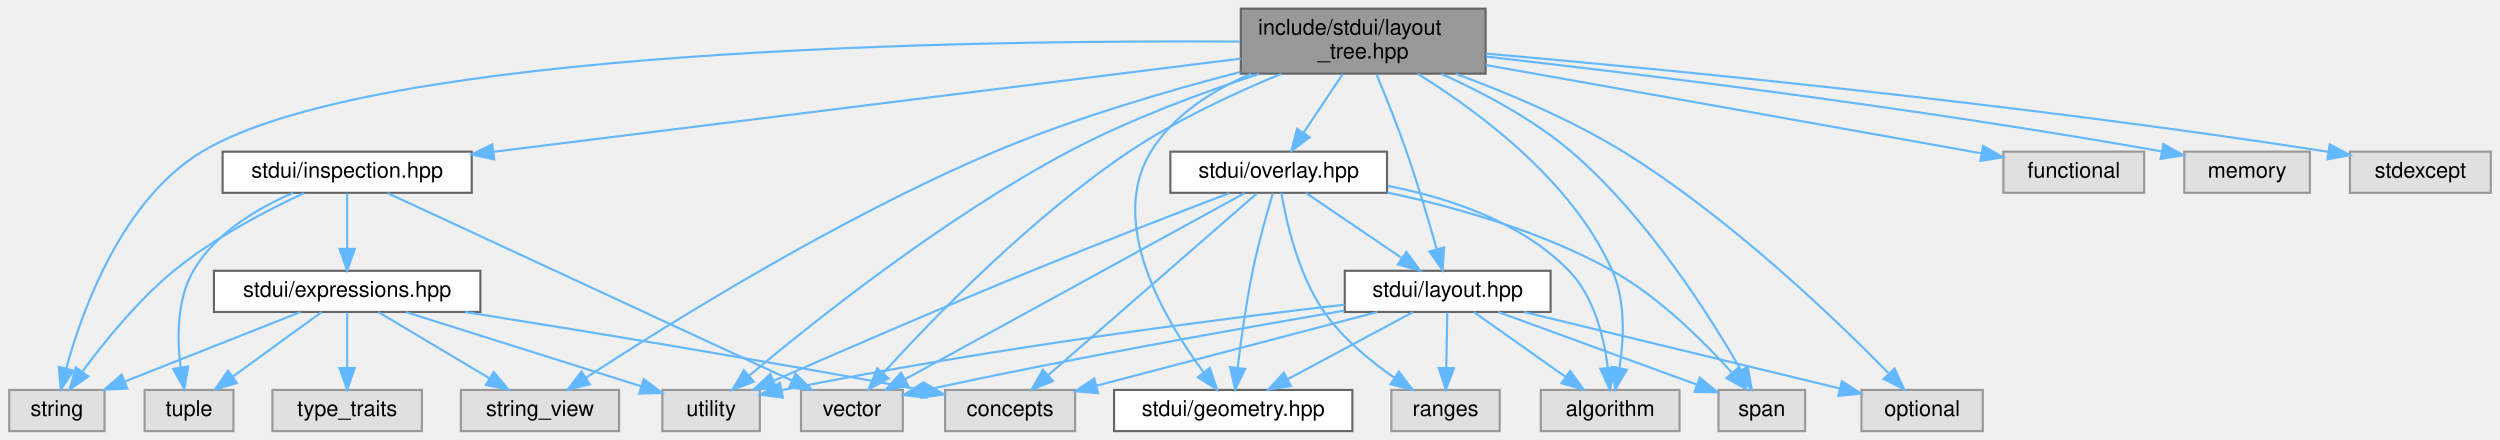
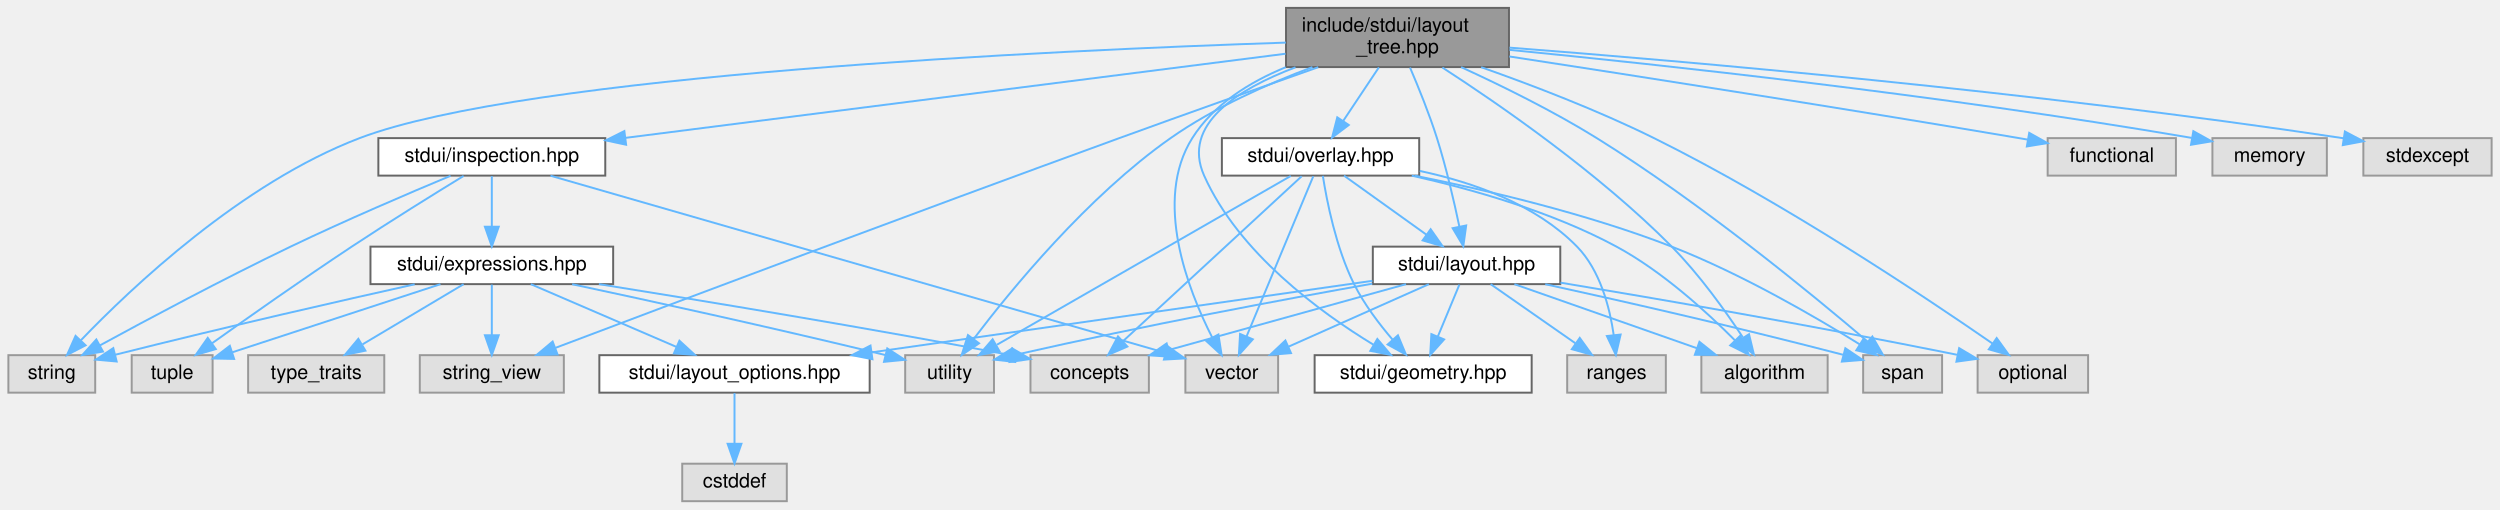
- <svg xmlns="http://www.w3.org/2000/svg" xmlns:xlink="http://www.w3.org/1999/xlink" width="1154pt" height="203pt" viewBox="0.00 0.00 1153.50 203.00">
-   <g id="graph0" class="graph" transform="scale(1 1) rotate(0) translate(4 199)">
+ <svg xmlns="http://www.w3.org/2000/svg" xmlns:xlink="http://www.w3.org/1999/xlink" width="1267pt" height="258pt" viewBox="0.00 0.00 1266.50 258.00">
+   <g id="graph0" class="graph" transform="scale(1 1) rotate(0) translate(4 254)">
    <g id="Node000001" class="node">
      <g id="a_Node000001">
        <a xlink:title=" ">
-           <polygon fill="#999999" stroke="#666666" points="681.5,-195 568.5,-195 568.5,-165 681.5,-165 681.5,-195" />
-           <text text-anchor="start" x="576.5" y="-183" font-family="Helvetica,sans-Serif" font-size="10.00">include/stdui/layout</text>
-           <text text-anchor="middle" x="625" y="-172" font-family="Helvetica,sans-Serif" font-size="10.00">_tree.hpp</text>
+           <polygon fill="#999999" stroke="#666666" points="760.5,-250 647.5,-250 647.5,-220 760.5,-220 760.5,-250" />
+           <text text-anchor="start" x="655.5" y="-238" font-family="Helvetica,sans-Serif" font-size="10.00">include/stdui/layout</text>
+           <text text-anchor="middle" x="704" y="-227" font-family="Helvetica,sans-Serif" font-size="10.00">_tree.hpp</text>
        </a>
      </g>
    </g>
    <g id="Node000002" class="node">
      <g id="a_Node000002">
        <a xlink:href="geometry_8hpp.html" target="_top" xlink:title=" ">
-           <polygon fill="white" stroke="#666666" points="620,-19 510,-19 510,0 620,0 620,-19" />
-           <text text-anchor="middle" x="565" y="-7" font-family="Helvetica,sans-Serif" font-size="10.00">stdui/geometry.hpp</text>
+           <polygon fill="white" stroke="#666666" points="772,-74 662,-74 662,-55 772,-55 772,-74" />
+           <text text-anchor="middle" x="717" y="-62" font-family="Helvetica,sans-Serif" font-size="10.00">stdui/geometry.hpp</text>
        </a>
      </g>
    </g>
    <g id="edge1_Node000001_Node000002" class="edge">
      <g id="a_edge1_Node000001_Node000002">
        <a xlink:title=" ">
-           <path fill="none" stroke="#63b8ff" d="M573.35,-164.97C555.49,-157.37 537.37,-145.94 527,-129 506.79,-96 533.46,-51.17 551.31,-27.21" />
-           <polygon fill="#63b8ff" stroke="#63b8ff" points="554.22,-29.17 557.6,-19.13 548.7,-24.87 554.22,-29.17" />
+           <path fill="none" stroke="#63b8ff" d="M652.3,-219.88C623.05,-208.83 594.42,-190.93 606,-165 623.46,-125.89 664.73,-95.77 691.73,-79.35" />
+           <polygon fill="#63b8ff" stroke="#63b8ff" points="693.78,-82.21 700.63,-74.13 690.23,-76.18 693.78,-82.21" />
        </a>
      </g>
    </g>
    <g id="Node000003" class="node">
      <g id="a_Node000003">
        <a xlink:href="inspection_8hpp.html" target="_top" xlink:title=" ">
-           <polygon fill="white" stroke="#666666" points="213.5,-129 98.5,-129 98.5,-110 213.5,-110 213.5,-129" />
-           <text text-anchor="middle" x="156" y="-117" font-family="Helvetica,sans-Serif" font-size="10.00">stdui/inspection.hpp</text>
+           <polygon fill="white" stroke="#666666" points="302.5,-184 187.5,-184 187.5,-165 302.5,-165 302.5,-184" />
+           <text text-anchor="middle" x="245" y="-172" font-family="Helvetica,sans-Serif" font-size="10.00">stdui/inspection.hpp</text>
        </a>
      </g>
    </g>
    <g id="edge2_Node000001_Node000003" class="edge">
      <g id="a_edge2_Node000001_Node000003">
        <a xlink:title=" ">
-           <path fill="none" stroke="#63b8ff" d="M568.43,-171.94C481.78,-161.14 316.49,-140.52 223.64,-128.94" />
-           <polygon fill="#63b8ff" stroke="#63b8ff" points="223.86,-125.44 213.51,-127.67 223,-132.38 223.86,-125.44" />
-         </a>
-       </g>
-     </g>
-     <g id="Node000006" class="node">
-       <g id="a_Node000006">
-         <a xlink:title=" ">
-           <polygon fill="#e0e0e0" stroke="#999999" points="44,-19 0,-19 0,0 44,0 44,-19" />
-           <text text-anchor="middle" x="22" y="-7" font-family="Helvetica,sans-Serif" font-size="10.00">string</text>
-         </a>
-       </g>
-     </g>
-     <g id="edge37_Node000001_Node000006" class="edge">
-       <g id="a_edge37_Node000001_Node000006">
-         <a xlink:title=" ">
-           <path fill="none" stroke="#63b8ff" d="M568.05,-179.81C446.95,-180.56 168.46,-176.86 89,-129 52.17,-106.82 33.85,-56.31 26.33,-28.95" />
-           <polygon fill="#63b8ff" stroke="#63b8ff" points="29.68,-27.91 23.82,-19.09 22.9,-29.64 29.68,-27.91" />
-         </a>
-       </g>
-     </g>
-     <g id="Node000007" class="node">
-       <g id="a_Node000007">
-         <a xlink:title=" ">
-           <polygon fill="#e0e0e0" stroke="#999999" points="281.5,-19 208.5,-19 208.5,0 281.5,0 281.5,-19" />
-           <text text-anchor="middle" x="245" y="-7" font-family="Helvetica,sans-Serif" font-size="10.00">string_view</text>
-         </a>
-       </g>
-     </g>
-     <g id="edge38_Node000001_Node000007" class="edge">
-       <g id="a_edge38_Node000001_Node000007">
-         <a xlink:title=" ">
-           <path fill="none" stroke="#63b8ff" d="M568.37,-165.8C534.77,-157.12 491.7,-144.51 455,-129 382.48,-98.35 303.18,-48.78 266.2,-24.63" />
-           <polygon fill="#63b8ff" stroke="#63b8ff" points="268.02,-21.64 257.74,-19.07 264.17,-27.49 268.02,-21.64" />
-         </a>
-       </g>
-     </g>
-     <g id="Node000010" class="node">
-       <g id="a_Node000010">
-         <a xlink:title=" ">
-           <polygon fill="#e0e0e0" stroke="#999999" points="346.5,-19 301.5,-19 301.5,0 346.5,0 346.5,-19" />
-           <text text-anchor="middle" x="324" y="-7" font-family="Helvetica,sans-Serif" font-size="10.00">utility</text>
-         </a>
-       </g>
-     </g>
-     <g id="edge39_Node000001_Node000010" class="edge">
-       <g id="a_edge39_Node000001_Node000010">
-         <a xlink:title=" ">
-           <path fill="none" stroke="#63b8ff" d="M577.07,-164.9C550.39,-156.19 517,-143.85 489,-129 431.4,-98.45 370.94,-50.23 341.79,-25.79" />
-           <polygon fill="#63b8ff" stroke="#63b8ff" points="343.68,-22.8 333.79,-19.01 339.16,-28.14 343.68,-22.8" />
-         </a>
-       </g>
-     </g>
-     <g id="Node000011" class="node">
-       <g id="a_Node000011">
-         <a xlink:title=" ">
-           <polygon fill="#e0e0e0" stroke="#999999" points="412.5,-19 365.5,-19 365.5,0 412.5,0 412.5,-19" />
-           <text text-anchor="middle" x="389" y="-7" font-family="Helvetica,sans-Serif" font-size="10.00">vector</text>
-         </a>
-       </g>
-     </g>
-     <g id="edge40_Node000001_Node000011" class="edge">
-       <g id="a_edge40_Node000001_Node000011">
-         <a xlink:title=" ">
-           <path fill="none" stroke="#63b8ff" d="M587.23,-164.94C565.76,-156.12 538.89,-143.66 517,-129 471.31,-98.39 426.04,-51.58 403.58,-26.96" />
-           <polygon fill="#63b8ff" stroke="#63b8ff" points="405.91,-24.32 396.62,-19.23 400.71,-29.01 405.91,-24.32" />
+           <path fill="none" stroke="#63b8ff" d="M647.26,-226.77C562.61,-215.98 403.55,-195.71 312.87,-184.15" />
+           <polygon fill="#63b8ff" stroke="#63b8ff" points="313.06,-180.65 302.7,-182.85 312.17,-187.59 313.06,-180.65" />
+         </a>
+       </g>
+     </g>
+     <g id="Node000008" class="node">
+       <g id="a_Node000008">
+         <a xlink:title=" ">
+           <polygon fill="#e0e0e0" stroke="#999999" points="44,-74 0,-74 0,-55 44,-55 44,-74" />
+           <text text-anchor="middle" x="22" y="-62" font-family="Helvetica,sans-Serif" font-size="10.00">string</text>
+         </a>
+       </g>
+     </g>
+     <g id="edge40_Node000001_Node000008" class="edge">
+       <g id="a_edge40_Node000001_Node000008">
+         <a xlink:title=" ">
+           <path fill="none" stroke="#63b8ff" d="M647.41,-232.41C529.76,-228.49 262.66,-216.23 178,-184 118.37,-161.3 62.36,-108.24 36.69,-81.5" />
+           <polygon fill="#63b8ff" stroke="#63b8ff" points="39.13,-78.99 29.73,-74.11 34.04,-83.79 39.13,-78.99" />
+         </a>
+       </g>
+     </g>
+     <g id="Node000009" class="node">
+       <g id="a_Node000009">
+         <a xlink:title=" ">
+           <polygon fill="#e0e0e0" stroke="#999999" points="281.5,-74 208.5,-74 208.5,-55 281.5,-55 281.5,-74" />
+           <text text-anchor="middle" x="245" y="-62" font-family="Helvetica,sans-Serif" font-size="10.00">string_view</text>
+         </a>
+       </g>
+     </g>
+     <g id="edge41_Node000001_Node000009" class="edge">
+       <g id="a_edge41_Node000001_Node000009">
+         <a xlink:title=" ">
+           <path fill="none" stroke="#63b8ff" d="M663.83,-219.95C635.58,-210.02 596.93,-196.34 563,-184 458.27,-145.92 334.71,-99.42 277.31,-77.73" />
+           <polygon fill="#63b8ff" stroke="#63b8ff" points="278.3,-74.36 267.7,-74.1 275.82,-80.91 278.3,-74.36" />
        </a>
      </g>
    </g>
    <g id="Node000012" class="node">
      <g id="a_Node000012">
-         <a xlink:href="layout_8hpp.html" target="_top" xlink:title=" ">
-           <polygon fill="white" stroke="#666666" points="711.5,-74 616.5,-74 616.5,-55 711.5,-55 711.5,-74" />
-           <text text-anchor="middle" x="664" y="-62" font-family="Helvetica,sans-Serif" font-size="10.00">stdui/layout.hpp</text>
-         </a>
-       </g>
-     </g>
-     <g id="edge13_Node000001_Node000012" class="edge">
-       <g id="a_edge13_Node000001_Node000012">
-         <a xlink:title=" ">
-           <path fill="none" stroke="#63b8ff" d="M631.12,-164.69C635.27,-154.76 640.75,-141.18 645,-129 650.22,-114.04 655.32,-96.81 658.92,-84.07" />
-           <polygon fill="#63b8ff" stroke="#63b8ff" points="662.35,-84.78 661.66,-74.21 655.61,-82.9 662.35,-84.78" />
+         <a xlink:title=" ">
+           <polygon fill="#e0e0e0" stroke="#999999" points="499.5,-74 454.5,-74 454.5,-55 499.5,-55 499.5,-74" />
+           <text text-anchor="middle" x="477" y="-62" font-family="Helvetica,sans-Serif" font-size="10.00">utility</text>
+         </a>
+       </g>
+     </g>
+     <g id="edge42_Node000001_Node000012" class="edge">
+       <g id="a_edge42_Node000001_Node000012">
+         <a xlink:title=" ">
+           <path fill="none" stroke="#63b8ff" d="M660.88,-219.99C638.32,-211.52 610.92,-199.38 589,-184 546.9,-154.46 508.14,-107.16 489.19,-82.19" />
+           <polygon fill="#63b8ff" stroke="#63b8ff" points="491.92,-80 483.13,-74.08 486.31,-84.18 491.92,-80" />
        </a>
      </g>
    </g>
    <g id="Node000013" class="node">
      <g id="a_Node000013">
        <a xlink:title=" ">
-           <polygon fill="#e0e0e0" stroke="#999999" points="771,-19 707,-19 707,0 771,0 771,-19" />
-           <text text-anchor="middle" x="739" y="-7" font-family="Helvetica,sans-Serif" font-size="10.00">algorithm</text>
-         </a>
-       </g>
-     </g>
-     <g id="edge31_Node000001_Node000013" class="edge">
-       <g id="a_edge31_Node000001_Node000013">
-         <a xlink:title=" ">
-           <path fill="none" stroke="#63b8ff" d="M650.18,-164.89C678.13,-147.6 721.72,-115.43 740,-74 746.19,-59.96 745.36,-42.41 743.3,-29.32" />
-           <polygon fill="#63b8ff" stroke="#63b8ff" points="746.67,-28.31 741.33,-19.17 739.8,-29.65 746.67,-28.31" />
+           <polygon fill="#e0e0e0" stroke="#999999" points="643.5,-74 596.5,-74 596.5,-55 643.5,-55 643.5,-74" />
+           <text text-anchor="middle" x="620" y="-62" font-family="Helvetica,sans-Serif" font-size="10.00">vector</text>
+         </a>
+       </g>
+     </g>
+     <g id="edge43_Node000001_Node000013" class="edge">
+       <g id="a_edge43_Node000001_Node000013">
+         <a xlink:title=" ">
+           <path fill="none" stroke="#63b8ff" d="M647.36,-219.93C629.05,-212.41 610.72,-201.04 600,-184 580.18,-152.49 597.7,-107.34 610.14,-82.87" />
+           <polygon fill="#63b8ff" stroke="#63b8ff" points="613.25,-84.49 614.88,-74.02 607.08,-81.18 613.25,-84.49" />
        </a>
      </g>
    </g>
    <g id="Node000014" class="node">
      <g id="a_Node000014">
-         <a xlink:title=" ">
-           <polygon fill="#e0e0e0" stroke="#999999" points="911,-19 855,-19 855,0 911,0 911,-19" />
-           <text text-anchor="middle" x="883" y="-7" font-family="Helvetica,sans-Serif" font-size="10.00">optional</text>
-         </a>
-       </g>
-     </g>
-     <g id="edge34_Node000001_Node000014" class="edge">
-       <g id="a_edge34_Node000001_Node000014">
-         <a xlink:title=" ">
-           <path fill="none" stroke="#63b8ff" d="M667.68,-164.95C691.34,-156.26 720.79,-143.92 745,-129 794.04,-98.79 843.25,-51.48 867.49,-26.77" />
-           <polygon fill="#63b8ff" stroke="#63b8ff" points="870.27,-28.93 874.72,-19.31 865.25,-24.05 870.27,-28.93" />
+         <a xlink:href="layout_8hpp.html" target="_top" xlink:title=" ">
+           <polygon fill="white" stroke="#666666" points="786.5,-129 691.5,-129 691.5,-110 786.5,-110 786.5,-129" />
+           <text text-anchor="middle" x="739" y="-117" font-family="Helvetica,sans-Serif" font-size="10.00">stdui/layout.hpp</text>
+         </a>
+       </g>
+     </g>
+     <g id="edge15_Node000001_Node000014" class="edge">
+       <g id="a_edge15_Node000001_Node000014">
+         <a xlink:title=" ">
+           <path fill="none" stroke="#63b8ff" d="M710.35,-219.76C714.6,-209.87 720.11,-196.3 724,-184 728.7,-169.13 732.68,-151.89 735.36,-139.13" />
+           <polygon fill="#63b8ff" stroke="#63b8ff" points="738.81,-139.73 737.36,-129.24 731.95,-138.35 738.81,-139.73" />
+         </a>
+       </g>
+     </g>
+     <g id="Node000015" class="node">
+       <g id="a_Node000015">
+         <a xlink:title=" ">
+           <polygon fill="#e0e0e0" stroke="#999999" points="922,-74 858,-74 858,-55 922,-55 922,-74" />
+           <text text-anchor="middle" x="890" y="-62" font-family="Helvetica,sans-Serif" font-size="10.00">algorithm</text>
+         </a>
+       </g>
+     </g>
+     <g id="edge34_Node000001_Node000015" class="edge">
+       <g id="a_edge34_Node000001_Node000015">
+         <a xlink:title=" ">
+           <path fill="none" stroke="#63b8ff" d="M726.75,-219.77C755.65,-201.06 806.18,-166.18 843,-129 856.98,-114.88 870.19,-96.41 879.02,-83.04" />
+           <polygon fill="#63b8ff" stroke="#63b8ff" points="882.15,-84.63 884.63,-74.33 876.27,-80.84 882.15,-84.63" />
        </a>
      </g>
    </g>
    <g id="Node000016" class="node">
      <g id="a_Node000016">
        <a xlink:title=" ">
-           <polygon fill="#e0e0e0" stroke="#999999" points="829,-19 789,-19 789,0 829,0 829,-19" />
-           <text text-anchor="middle" x="809" y="-7" font-family="Helvetica,sans-Serif" font-size="10.00">span</text>
-         </a>
-       </g>
-     </g>
-     <g id="edge35_Node000001_Node000016" class="edge">
-       <g id="a_edge35_Node000001_Node000016">
-         <a xlink:title=" ">
-           <path fill="none" stroke="#63b8ff" d="M661.11,-164.89C680.19,-156.32 703.27,-144.12 721,-129 755.94,-99.2 785.09,-53.05 799.43,-28.05" />
-           <polygon fill="#63b8ff" stroke="#63b8ff" points="802.5,-29.73 804.34,-19.29 796.39,-26.3 802.5,-29.73" />
-         </a>
-       </g>
-     </g>
-     <g id="Node000017" class="node">
-       <g id="a_Node000017">
-         <a xlink:href="overlay_8hpp.html" target="_top" xlink:title=" ">
-           <polygon fill="white" stroke="#666666" points="636,-129 536,-129 536,-110 636,-110 636,-129" />
-           <text text-anchor="middle" x="586" y="-117" font-family="Helvetica,sans-Serif" font-size="10.00">stdui/overlay.hpp</text>
-         </a>
-       </g>
-     </g>
-     <g id="edge22_Node000001_Node000017" class="edge">
-       <g id="a_edge22_Node000001_Node000017">
-         <a xlink:title=" ">
-           <path fill="none" stroke="#63b8ff" d="M615.56,-164.84C610.13,-156.69 603.27,-146.4 597.52,-137.78" />
-           <polygon fill="#63b8ff" stroke="#63b8ff" points="600.3,-135.65 591.84,-129.27 594.48,-139.53 600.3,-135.65" />
+           <polygon fill="#e0e0e0" stroke="#999999" points="1054,-74 998,-74 998,-55 1054,-55 1054,-74" />
+           <text text-anchor="middle" x="1026" y="-62" font-family="Helvetica,sans-Serif" font-size="10.00">optional</text>
+         </a>
+       </g>
+     </g>
+     <g id="edge37_Node000001_Node000016" class="edge">
+       <g id="a_edge37_Node000001_Node000016">
+         <a xlink:title=" ">
+           <path fill="none" stroke="#63b8ff" d="M746.41,-219.94C772.24,-210.83 805.62,-198.07 834,-184 899.4,-151.59 971.33,-103.57 1005.62,-79.85" />
+           <polygon fill="#63b8ff" stroke="#63b8ff" points="1007.67,-82.68 1013.88,-74.09 1003.67,-76.94 1007.67,-82.68" />
        </a>
      </g>
    </g>
    <g id="Node000018" class="node">
      <g id="a_Node000018">
        <a xlink:title=" ">
-           <polygon fill="#e0e0e0" stroke="#999999" points="985.5,-129 920.5,-129 920.5,-110 985.5,-110 985.5,-129" />
-           <text text-anchor="middle" x="953" y="-117" font-family="Helvetica,sans-Serif" font-size="10.00">functional</text>
-         </a>
-       </g>
-     </g>
-     <g id="edge32_Node000001_Node000018" class="edge">
-       <g id="a_edge32_Node000001_Node000018">
-         <a xlink:title=" ">
-           <path fill="none" stroke="#63b8ff" d="M681.52,-168.99C738.27,-158.93 828.21,-142.96 906,-129 907.45,-128.74 908.93,-128.47 910.43,-128.2" />
-           <polygon fill="#63b8ff" stroke="#63b8ff" points="911.17,-131.63 920.39,-126.41 909.92,-124.74 911.17,-131.63" />
+           <polygon fill="#e0e0e0" stroke="#999999" points="980,-74 940,-74 940,-55 980,-55 980,-74" />
+           <text text-anchor="middle" x="960" y="-62" font-family="Helvetica,sans-Serif" font-size="10.00">span</text>
+         </a>
+       </g>
+     </g>
+     <g id="edge38_Node000001_Node000018" class="edge">
+       <g id="a_edge38_Node000001_Node000018">
+         <a xlink:title=" ">
+           <path fill="none" stroke="#63b8ff" d="M736.24,-219.98C756.5,-210.7 782.9,-197.74 805,-184 857.66,-151.26 914.27,-104.75 942.25,-80.9" />
+           <polygon fill="#63b8ff" stroke="#63b8ff" points="944.67,-83.44 949.98,-74.27 940.11,-78.13 944.67,-83.44" />
        </a>
      </g>
    </g>
    <g id="Node000019" class="node">
      <g id="a_Node000019">
-         <a xlink:title=" ">
-           <polygon fill="#e0e0e0" stroke="#999999" points="1062,-129 1004,-129 1004,-110 1062,-110 1062,-129" />
-           <text text-anchor="middle" x="1033" y="-117" font-family="Helvetica,sans-Serif" font-size="10.00">memory</text>
-         </a>
-       </g>
-     </g>
-     <g id="edge33_Node000001_Node000019" class="edge">
-       <g id="a_edge33_Node000001_Node000019">
-         <a xlink:title=" ">
-           <path fill="none" stroke="#63b8ff" d="M681.65,-172.87C752.39,-164.88 877.29,-149.66 993.46,-129.15" />
-           <polygon fill="#63b8ff" stroke="#63b8ff" points="994.36,-132.54 1003.59,-127.34 993.13,-125.65 994.36,-132.54" />
+         <a xlink:href="overlay_8hpp.html" target="_top" xlink:title=" ">
+           <polygon fill="white" stroke="#666666" points="715,-184 615,-184 615,-165 715,-165 715,-184" />
+           <text text-anchor="middle" x="665" y="-172" font-family="Helvetica,sans-Serif" font-size="10.00">stdui/overlay.hpp</text>
+         </a>
+       </g>
+     </g>
+     <g id="edge25_Node000001_Node000019" class="edge">
+       <g id="a_edge25_Node000001_Node000019">
+         <a xlink:title=" ">
+           <path fill="none" stroke="#63b8ff" d="M694.56,-219.84C689.13,-211.69 682.27,-201.4 676.52,-192.78" />
+           <polygon fill="#63b8ff" stroke="#63b8ff" points="679.3,-190.65 670.84,-184.27 673.48,-194.53 679.3,-190.65" />
        </a>
      </g>
    </g>
    <g id="Node000020" class="node">
      <g id="a_Node000020">
        <a xlink:title=" ">
-           <polygon fill="#e0e0e0" stroke="#999999" points="1145.5,-129 1080.5,-129 1080.5,-110 1145.5,-110 1145.5,-129" />
-           <text text-anchor="middle" x="1113" y="-117" font-family="Helvetica,sans-Serif" font-size="10.00">stdexcept</text>
-         </a>
-       </g>
-     </g>
-     <g id="edge36_Node000001_Node000020" class="edge">
-       <g id="a_edge36_Node000001_Node000020">
-         <a xlink:title=" ">
-           <path fill="none" stroke="#63b8ff" d="M681.54,-174.27C764.51,-166.97 924.29,-151.58 1070.44,-128.94" />
-           <polygon fill="#63b8ff" stroke="#63b8ff" points="1071.15,-132.38 1080.49,-127.37 1070.07,-125.46 1071.15,-132.38" />
+           <polygon fill="#e0e0e0" stroke="#999999" points="1098.5,-184 1033.5,-184 1033.5,-165 1098.5,-165 1098.5,-184" />
+           <text text-anchor="middle" x="1066" y="-172" font-family="Helvetica,sans-Serif" font-size="10.00">functional</text>
+         </a>
+       </g>
+     </g>
+     <g id="edge35_Node000001_Node000020" class="edge">
+       <g id="a_edge35_Node000001_Node000020">
+         <a xlink:title=" ">
+           <path fill="none" stroke="#63b8ff" d="M760.68,-225.38C823.79,-215.69 928.79,-199.32 1019,-184 1020.46,-183.75 1021.94,-183.5 1023.43,-183.24" />
+           <polygon fill="#63b8ff" stroke="#63b8ff" points="1024.16,-186.67 1033.4,-181.49 1022.95,-179.77 1024.16,-186.67" />
+         </a>
+       </g>
+     </g>
+     <g id="Node000021" class="node">
+       <g id="a_Node000021">
+         <a xlink:title=" ">
+           <polygon fill="#e0e0e0" stroke="#999999" points="1175,-184 1117,-184 1117,-165 1175,-165 1175,-184" />
+           <text text-anchor="middle" x="1146" y="-172" font-family="Helvetica,sans-Serif" font-size="10.00">memory</text>
+         </a>
+       </g>
+     </g>
+     <g id="edge36_Node000001_Node000021" class="edge">
+       <g id="a_edge36_Node000001_Node000021">
+         <a xlink:title=" ">
+           <path fill="none" stroke="#63b8ff" d="M760.79,-228.72C837.22,-221.24 977.56,-206.12 1106.54,-184.11" />
+           <polygon fill="#63b8ff" stroke="#63b8ff" points="1107.34,-187.52 1116.6,-182.37 1106.15,-180.62 1107.34,-187.52" />
+         </a>
+       </g>
+     </g>
+     <g id="Node000022" class="node">
+       <g id="a_Node000022">
+         <a xlink:title=" ">
+           <polygon fill="#e0e0e0" stroke="#999999" points="1258.5,-184 1193.5,-184 1193.5,-165 1258.5,-165 1258.5,-184" />
+           <text text-anchor="middle" x="1226" y="-172" font-family="Helvetica,sans-Serif" font-size="10.00">stdexcept</text>
+         </a>
+       </g>
+     </g>
+     <g id="edge39_Node000001_Node000022" class="edge">
+       <g id="a_edge39_Node000001_Node000022">
+         <a xlink:title=" ">
+           <path fill="none" stroke="#63b8ff" d="M760.75,-229.86C848.96,-223.04 1024.43,-207.91 1183.53,-183.92" />
+           <polygon fill="#63b8ff" stroke="#63b8ff" points="1184.14,-187.36 1193.5,-182.4 1183.08,-180.44 1184.14,-187.36" />
        </a>
      </g>
    </g>
    <g id="Node000004" class="node">
      <g id="a_Node000004">
        <a xlink:href="expressions_8hpp.html" target="_top" xlink:title=" ">
-           <polygon fill="white" stroke="#666666" points="217.5,-74 94.5,-74 94.5,-55 217.5,-55 217.5,-74" />
-           <text text-anchor="middle" x="156" y="-62" font-family="Helvetica,sans-Serif" font-size="10.00">stdui/expressions.hpp</text>
+           <polygon fill="white" stroke="#666666" points="306.5,-129 183.5,-129 183.5,-110 306.5,-110 306.5,-129" />
+           <text text-anchor="middle" x="245" y="-117" font-family="Helvetica,sans-Serif" font-size="10.00">stdui/expressions.hpp</text>
        </a>
      </g>
    </g>
    <g id="edge3_Node000003_Node000004" class="edge">
      <g id="a_edge3_Node000003_Node000004">
        <a xlink:title=" ">
-           <path fill="none" stroke="#63b8ff" d="M156,-109.75C156,-102.8 156,-92.85 156,-84.13" />
-           <polygon fill="#63b8ff" stroke="#63b8ff" points="159.5,-84.09 156,-74.09 152.5,-84.09 159.5,-84.09" />
-         </a>
-       </g>
-     </g>
-     <g id="edge10_Node000003_Node000006" class="edge">
-       <g id="a_edge10_Node000003_Node000006">
-         <a xlink:title=" ">
-           <path fill="none" stroke="#63b8ff" d="M136.03,-109.86C119.06,-101.97 94.56,-89.22 76,-74 59.45,-60.43 44,-41.35 33.91,-27.65" />
-           <polygon fill="#63b8ff" stroke="#63b8ff" points="36.49,-25.25 27.82,-19.16 30.8,-29.33 36.49,-25.25" />
-         </a>
-       </g>
-     </g>
-     <g id="Node000008" class="node">
-       <g id="a_Node000008">
-         <a xlink:title=" ">
-           <polygon fill="#e0e0e0" stroke="#999999" points="103.5,-19 62.5,-19 62.5,0 103.5,0 103.5,-19" />
-           <text text-anchor="middle" x="83" y="-7" font-family="Helvetica,sans-Serif" font-size="10.00">tuple</text>
-         </a>
-       </g>
-     </g>
-     <g id="edge11_Node000003_Node000008" class="edge">
-       <g id="a_edge11_Node000003_Node000008">
-         <a xlink:title=" ">
-           <path fill="none" stroke="#63b8ff" d="M131.02,-109.95C114.85,-102.98 95,-91.41 85,-74 77.28,-60.55 77.44,-42.71 79.15,-29.37" />
-           <polygon fill="#63b8ff" stroke="#63b8ff" points="82.61,-29.85 80.81,-19.41 75.71,-28.7 82.61,-29.85" />
-         </a>
-       </g>
-     </g>
-     <g id="edge12_Node000003_Node000011" class="edge">
-       <g id="a_edge12_Node000003_Node000011">
-         <a xlink:title=" ">
-           <path fill="none" stroke="#63b8ff" d="M174.67,-109.84C215.59,-90.88 313.32,-45.58 361.37,-23.31" />
-           <polygon fill="#63b8ff" stroke="#63b8ff" points="362.96,-26.43 370.56,-19.05 360.02,-20.08 362.96,-26.43" />
+           <path fill="none" stroke="#63b8ff" d="M245,-164.75C245,-157.8 245,-147.85 245,-139.13" />
+           <polygon fill="#63b8ff" stroke="#63b8ff" points="248.5,-139.09 245,-129.09 241.5,-139.09 248.5,-139.09" />
+         </a>
+       </g>
+     </g>
+     <g id="edge12_Node000003_Node000008" class="edge">
+       <g id="a_edge12_Node000003_Node000008">
+         <a xlink:title=" ">
+           <path fill="none" stroke="#63b8ff" d="M224.09,-164.9C203.34,-156.24 170.7,-142.29 143,-129 109.01,-112.69 70.6,-92.16 46.35,-78.94" />
+           <polygon fill="#63b8ff" stroke="#63b8ff" points="47.93,-75.82 37.48,-74.08 44.57,-81.96 47.93,-75.82" />
+         </a>
+       </g>
+     </g>
+     <g id="Node000010" class="node">
+       <g id="a_Node000010">
+         <a xlink:title=" ">
+           <polygon fill="#e0e0e0" stroke="#999999" points="103.5,-74 62.5,-74 62.5,-55 103.5,-55 103.5,-74" />
+           <text text-anchor="middle" x="83" y="-62" font-family="Helvetica,sans-Serif" font-size="10.00">tuple</text>
+         </a>
+       </g>
+     </g>
+     <g id="edge13_Node000003_Node000010" class="edge">
+       <g id="a_edge13_Node000003_Node000010">
+         <a xlink:title=" ">
+           <path fill="none" stroke="#63b8ff" d="M230.72,-164.84C216.29,-156.02 193.41,-141.84 174,-129 149.29,-112.65 121.42,-93.02 103.11,-79.96" />
+           <polygon fill="#63b8ff" stroke="#63b8ff" points="105.11,-77.09 94.94,-74.11 101.04,-82.78 105.11,-77.09" />
+         </a>
+       </g>
+     </g>
+     <g id="edge14_Node000003_Node000013" class="edge">
+       <g id="a_edge14_Node000003_Node000013">
+         <a xlink:title=" ">
+           <path fill="none" stroke="#63b8ff" d="M274.74,-164.94C343.59,-145.11 513.6,-96.14 586.23,-75.23" />
+           <polygon fill="#63b8ff" stroke="#63b8ff" points="587.57,-78.48 596.21,-72.35 585.63,-71.76 587.57,-78.48" />
        </a>
      </g>
    </g>
    <g id="Node000005" class="node">
      <g id="a_Node000005">
-         <a xlink:title=" ">
-           <polygon fill="#e0e0e0" stroke="#999999" points="492,-19 432,-19 432,0 492,0 492,-19" />
-           <text text-anchor="middle" x="462" y="-7" font-family="Helvetica,sans-Serif" font-size="10.00">concepts</text>
+         <a xlink:href="layout__options_8hpp.html" target="_top" xlink:title=" ">
+           <polygon fill="white" stroke="#666666" points="436.5,-74 299.5,-74 299.5,-55 436.5,-55 436.5,-74" />
+           <text text-anchor="middle" x="368" y="-62" font-family="Helvetica,sans-Serif" font-size="10.00">stdui/layout_options.hpp</text>
        </a>
      </g>
    </g>
    <g id="edge4_Node000004_Node000005" class="edge">
      <g id="a_edge4_Node000004_Node000005">
        <a xlink:title=" ">
-           <path fill="none" stroke="#63b8ff" d="M210.41,-54.98C264.06,-46.44 348.33,-32.63 421,-19 421.21,-18.96 421.43,-18.92 421.64,-18.88" />
-           <polygon fill="#63b8ff" stroke="#63b8ff" points="422.43,-22.29 431.58,-16.94 421.09,-15.42 422.43,-22.29" />
-         </a>
-       </g>
-     </g>
-     <g id="edge5_Node000004_Node000006" class="edge">
-       <g id="a_edge5_Node000004_Node000006">
-         <a xlink:title=" ">
-           <path fill="none" stroke="#63b8ff" d="M134.47,-54.98C112.53,-46.3 78.26,-32.75 53.31,-22.88" />
-           <polygon fill="#63b8ff" stroke="#63b8ff" points="54.51,-19.59 43.92,-19.17 51.93,-26.1 54.51,-19.59" />
+           <path fill="none" stroke="#63b8ff" d="M264.76,-109.98C284.73,-101.38 315.8,-87.99 338.65,-78.15" />
+           <polygon fill="#63b8ff" stroke="#63b8ff" points="340.08,-81.34 347.88,-74.17 337.31,-74.91 340.08,-81.34" />
+         </a>
+       </g>
+     </g>
+     <g id="Node000007" class="node">
+       <g id="a_Node000007">
+         <a xlink:title=" ">
+           <polygon fill="#e0e0e0" stroke="#999999" points="578,-74 518,-74 518,-55 578,-55 578,-74" />
+           <text text-anchor="middle" x="548" y="-62" font-family="Helvetica,sans-Serif" font-size="10.00">concepts</text>
        </a>
      </g>
    </g>
    <g id="edge6_Node000004_Node000007" class="edge">
      <g id="a_edge6_Node000004_Node000007">
        <a xlink:title=" ">
-           <path fill="none" stroke="#63b8ff" d="M170.3,-54.98C184.1,-46.77 205.24,-34.18 221.51,-24.49" />
-           <polygon fill="#63b8ff" stroke="#63b8ff" points="223.64,-27.29 230.44,-19.17 220.06,-21.28 223.64,-27.29" />
+           <path fill="none" stroke="#63b8ff" d="M299.27,-110C352.53,-101.49 436.01,-87.73 508,-74 508.1,-73.98 508.2,-73.96 508.3,-73.94" />
+           <polygon fill="#63b8ff" stroke="#63b8ff" points="508.76,-77.42 517.89,-72.04 507.4,-70.55 508.76,-77.42" />
        </a>
      </g>
    </g>
    <g id="edge7_Node000004_Node000008" class="edge">
      <g id="a_edge7_Node000004_Node000008">
        <a xlink:title=" ">
-           <path fill="none" stroke="#63b8ff" d="M144.27,-54.98C133.27,-47 116.58,-34.88 103.4,-25.31" />
-           <polygon fill="#63b8ff" stroke="#63b8ff" points="105.09,-22.21 94.94,-19.17 100.98,-27.88 105.09,-22.21" />
-         </a>
-       </g>
-     </g>
-     <g id="Node000009" class="node">
-       <g id="a_Node000009">
-         <a xlink:title=" ">
-           <polygon fill="#e0e0e0" stroke="#999999" points="190.5,-19 121.5,-19 121.5,0 190.5,0 190.5,-19" />
-           <text text-anchor="middle" x="156" y="-7" font-family="Helvetica,sans-Serif" font-size="10.00">type_traits</text>
+           <path fill="none" stroke="#63b8ff" d="M205.91,-109.92C169.09,-101.73 112.15,-88.79 54.04,-74.19" />
+           <polygon fill="#63b8ff" stroke="#63b8ff" points="54.88,-70.79 44.32,-71.74 53.16,-77.58 54.88,-70.79" />
        </a>
      </g>
    </g>
    <g id="edge8_Node000004_Node000009" class="edge">
      <g id="a_edge8_Node000004_Node000009">
        <a xlink:title=" ">
-           <path fill="none" stroke="#63b8ff" d="M156,-54.75C156,-47.8 156,-37.85 156,-29.13" />
-           <polygon fill="#63b8ff" stroke="#63b8ff" points="159.5,-29.09 156,-19.09 152.5,-29.09 159.5,-29.09" />
+           <path fill="none" stroke="#63b8ff" d="M245,-109.75C245,-102.8 245,-92.85 245,-84.13" />
+           <polygon fill="#63b8ff" stroke="#63b8ff" points="248.5,-84.09 245,-74.09 241.5,-84.09 248.5,-84.09" />
        </a>
      </g>
    </g>
    <g id="edge9_Node000004_Node000010" class="edge">
      <g id="a_edge9_Node000004_Node000010">
        <a xlink:title=" ">
-           <path fill="none" stroke="#63b8ff" d="M182.99,-54.98C212.62,-45.64 260.16,-30.64 291.74,-20.68" />
-           <polygon fill="#63b8ff" stroke="#63b8ff" points="292.9,-23.98 301.38,-17.63 290.79,-17.31 292.9,-23.98" />
-         </a>
-       </g>
-     </g>
-     <g id="edge14_Node000012_Node000002" class="edge">
-       <g id="a_edge14_Node000012_Node000002">
-         <a xlink:title=" ">
-           <path fill="none" stroke="#63b8ff" d="M648.09,-54.98C632.45,-46.61 608.34,-33.7 590.12,-23.95" />
-           <polygon fill="#63b8ff" stroke="#63b8ff" points="591.66,-20.8 581.2,-19.17 588.36,-26.98 591.66,-20.8" />
-         </a>
-       </g>
-     </g>
-     <g id="edge16_Node000012_Node000005" class="edge">
-       <g id="a_edge16_Node000012_Node000005">
-         <a xlink:title=" ">
-           <path fill="none" stroke="#63b8ff" d="M631.55,-54.98C596.23,-45.72 539.73,-30.89 501.77,-20.93" />
-           <polygon fill="#63b8ff" stroke="#63b8ff" points="502.63,-17.54 492.07,-18.39 500.85,-24.31 502.63,-17.54" />
-         </a>
-       </g>
-     </g>
-     <g id="edge20_Node000012_Node000010" class="edge">
-       <g id="a_edge20_Node000012_Node000010">
-         <a xlink:title=" ">
-           <path fill="none" stroke="#63b8ff" d="M616.48,-58.37C557.74,-51.65 454.58,-38.59 356.71,-18.91" />
-           <polygon fill="#63b8ff" stroke="#63b8ff" points="357.15,-15.43 346.65,-16.86 355.75,-22.29 357.15,-15.43" />
-         </a>
-       </g>
-     </g>
-     <g id="edge21_Node000012_Node000011" class="edge">
-       <g id="a_edge21_Node000012_Node000011">
-         <a xlink:title=" ">
-           <path fill="none" stroke="#63b8ff" d="M616.27,-55.59C567.52,-47.3 489.73,-33.49 423,-19 422.9,-18.98 422.79,-18.95 422.69,-18.93" />
-           <polygon fill="#63b8ff" stroke="#63b8ff" points="423.27,-15.47 412.73,-16.63 421.69,-22.29 423.27,-15.47" />
-         </a>
-       </g>
-     </g>
-     <g id="edge15_Node000012_Node000013" class="edge">
-       <g id="a_edge15_Node000012_Node000013">
-         <a xlink:title=" ">
-           <path fill="none" stroke="#63b8ff" d="M676.05,-54.98C687.46,-46.92 704.83,-34.65 718.43,-25.03" />
-           <polygon fill="#63b8ff" stroke="#63b8ff" points="720.58,-27.8 726.73,-19.17 716.54,-22.08 720.58,-27.8" />
-         </a>
-       </g>
-     </g>
-     <g id="edge17_Node000012_Node000014" class="edge">
-       <g id="a_edge17_Node000012_Node000014">
-         <a xlink:title=" ">
-           <path fill="none" stroke="#63b8ff" d="M699.19,-54.98C739.09,-45.33 803.93,-29.64 844.97,-19.7" />
-           <polygon fill="#63b8ff" stroke="#63b8ff" points="845.97,-23.06 854.86,-17.31 844.32,-16.26 845.97,-23.06" />
-         </a>
-       </g>
-     </g>
-     <g id="Node000015" class="node">
-       <g id="a_Node000015">
-         <a xlink:title=" ">
-           <polygon fill="#e0e0e0" stroke="#999999" points="688,-19 638,-19 638,0 688,0 688,-19" />
-           <text text-anchor="middle" x="663" y="-7" font-family="Helvetica,sans-Serif" font-size="10.00">ranges</text>
-         </a>
-       </g>
-     </g>
-     <g id="edge18_Node000012_Node000015" class="edge">
-       <g id="a_edge18_Node000012_Node000015">
-         <a xlink:title=" ">
-           <path fill="none" stroke="#63b8ff" d="M663.83,-54.75C663.7,-47.8 663.52,-37.85 663.35,-29.13" />
-           <polygon fill="#63b8ff" stroke="#63b8ff" points="666.85,-29.02 663.16,-19.09 659.85,-29.15 666.85,-29.02" />
-         </a>
-       </g>
-     </g>
-     <g id="edge19_Node000012_Node000016" class="edge">
-       <g id="a_edge19_Node000012_Node000016">
-         <a xlink:title=" ">
-           <path fill="none" stroke="#63b8ff" d="M687.3,-54.98C712.25,-45.86 751.93,-31.36 779.16,-21.41" />
-           <polygon fill="#63b8ff" stroke="#63b8ff" points="780.38,-24.69 788.57,-17.97 777.98,-18.11 780.38,-24.69" />
-         </a>
-       </g>
-     </g>
-     <g id="edge23_Node000017_Node000002" class="edge">
-       <g id="a_edge23_Node000017_Node000002">
-         <a xlink:title=" ">
-           <path fill="none" stroke="#63b8ff" d="M583.29,-109.71C580.61,-100.79 576.57,-86.54 574,-74 570.95,-59.13 568.6,-42.1 567.07,-29.42" />
-           <polygon fill="#63b8ff" stroke="#63b8ff" points="570.51,-28.72 565.89,-19.19 563.55,-29.52 570.51,-28.72" />
-         </a>
-       </g>
-     </g>
-     <g id="edge26_Node000017_Node000005" class="edge">
-       <g id="a_edge26_Node000017_Node000005">
-         <a xlink:title=" ">
-           <path fill="none" stroke="#63b8ff" d="M575.85,-109.66C554.77,-91.3 505.99,-48.81 479.64,-25.87" />
-           <polygon fill="#63b8ff" stroke="#63b8ff" points="481.78,-23.09 471.94,-19.16 477.18,-28.37 481.78,-23.09" />
-         </a>
-       </g>
-     </g>
-     <g id="edge29_Node000017_Node000010" class="edge">
-       <g id="a_edge29_Node000017_Node000010">
-         <a xlink:title=" ">
-           <path fill="none" stroke="#63b8ff" d="M563.2,-109.86C540.12,-101.05 503.46,-86.88 472,-74 430.39,-56.96 382.65,-36.27 352.91,-23.24" />
-           <polygon fill="#63b8ff" stroke="#63b8ff" points="354.11,-19.94 343.54,-19.13 351.29,-26.35 354.11,-19.94" />
-         </a>
-       </g>
-     </g>
-     <g id="edge30_Node000017_Node000011" class="edge">
-       <g id="a_edge30_Node000017_Node000011">
-         <a xlink:title=" ">
-           <path fill="none" stroke="#63b8ff" d="M570.21,-109.84C535.91,-91.04 454.36,-46.33 413.39,-23.87" />
-           <polygon fill="#63b8ff" stroke="#63b8ff" points="415.04,-20.79 404.59,-19.05 411.68,-26.92 415.04,-20.79" />
-         </a>
-       </g>
-     </g>
-     <g id="edge24_Node000017_Node000012" class="edge">
-       <g id="a_edge24_Node000017_Node000012">
-         <a xlink:title=" ">
-           <path fill="none" stroke="#63b8ff" d="M598.53,-109.98C610.4,-101.92 628.46,-89.65 642.61,-80.03" />
-           <polygon fill="#63b8ff" stroke="#63b8ff" points="644.94,-82.69 651.24,-74.17 641,-76.9 644.94,-82.69" />
-         </a>
-       </g>
-     </g>
-     <g id="edge25_Node000017_Node000013" class="edge">
-       <g id="a_edge25_Node000017_Node000013">
-         <a xlink:title=" ">
-           <path fill="none" stroke="#63b8ff" d="M636.28,-113.2C664.39,-107.73 698.06,-96.6 720,-74 731.64,-62.01 736.18,-43.2 737.94,-29.15" />
-           <polygon fill="#63b8ff" stroke="#63b8ff" points="741.43,-29.41 738.84,-19.14 734.46,-28.79 741.43,-29.41" />
-         </a>
-       </g>
-     </g>
-     <g id="edge27_Node000017_Node000015" class="edge">
-       <g id="a_edge27_Node000017_Node000015">
-         <a xlink:title=" ">
-           <path fill="none" stroke="#63b8ff" d="M587.22,-109.99C589.39,-97.11 594.9,-72.33 607,-55 615.47,-42.87 628.18,-32.39 639.36,-24.65" />
-           <polygon fill="#63b8ff" stroke="#63b8ff" points="641.44,-27.47 647.88,-19.06 637.6,-21.62 641.44,-27.47" />
-         </a>
-       </g>
-     </g>
-     <g id="edge28_Node000017_Node000016" class="edge">
-       <g id="a_edge28_Node000017_Node000016">
-         <a xlink:title=" ">
-           <path fill="none" stroke="#63b8ff" d="M636.15,-110.13C667.44,-103.46 707.74,-92.15 740,-74 761.82,-61.72 782.33,-41.27 795.23,-26.91" />
-           <polygon fill="#63b8ff" stroke="#63b8ff" points="797.96,-29.1 801.89,-19.26 792.68,-24.5 797.96,-29.1" />
+           <path fill="none" stroke="#63b8ff" d="M218.97,-109.98C190.2,-100.57 143.92,-85.43 113.48,-75.47" />
+           <polygon fill="#63b8ff" stroke="#63b8ff" points="114.41,-72.09 103.81,-72.31 112.23,-78.75 114.41,-72.09" />
+         </a>
+       </g>
+     </g>
+     <g id="Node000011" class="node">
+       <g id="a_Node000011">
+         <a xlink:title=" ">
+           <polygon fill="#e0e0e0" stroke="#999999" points="190.5,-74 121.5,-74 121.5,-55 190.5,-55 190.5,-74" />
+           <text text-anchor="middle" x="156" y="-62" font-family="Helvetica,sans-Serif" font-size="10.00">type_traits</text>
+         </a>
+       </g>
+     </g>
+     <g id="edge10_Node000004_Node000011" class="edge">
+       <g id="a_edge10_Node000004_Node000011">
+         <a xlink:title=" ">
+           <path fill="none" stroke="#63b8ff" d="M230.7,-109.98C216.9,-101.77 195.76,-89.18 179.49,-79.49" />
+           <polygon fill="#63b8ff" stroke="#63b8ff" points="180.94,-76.28 170.56,-74.17 177.36,-82.29 180.94,-76.28" />
+         </a>
+       </g>
+     </g>
+     <g id="edge11_Node000004_Node000012" class="edge">
+       <g id="a_edge11_Node000004_Node000012">
+         <a xlink:title=" ">
+           <path fill="none" stroke="#63b8ff" d="M285.72,-109.95C324.15,-101.76 383.63,-88.8 444.52,-74.04" />
+           <polygon fill="#63b8ff" stroke="#63b8ff" points="445.42,-77.42 454.3,-71.65 443.76,-70.62 445.42,-77.42" />
+         </a>
+       </g>
+     </g>
+     <g id="Node000006" class="node">
+       <g id="a_Node000006">
+         <a xlink:title=" ">
+           <polygon fill="#e0e0e0" stroke="#999999" points="394.5,-19 341.5,-19 341.5,0 394.5,0 394.5,-19" />
+           <text text-anchor="middle" x="368" y="-7" font-family="Helvetica,sans-Serif" font-size="10.00">cstddef</text>
+         </a>
+       </g>
+     </g>
+     <g id="edge5_Node000005_Node000006" class="edge">
+       <g id="a_edge5_Node000005_Node000006">
+         <a xlink:title=" ">
+           <path fill="none" stroke="#63b8ff" d="M368,-54.75C368,-47.8 368,-37.85 368,-29.13" />
+           <polygon fill="#63b8ff" stroke="#63b8ff" points="371.5,-29.09 368,-19.09 364.5,-29.09 371.5,-29.09" />
+         </a>
+       </g>
+     </g>
+     <g id="edge16_Node000014_Node000002" class="edge">
+       <g id="a_edge16_Node000014_Node000002">
+         <a xlink:title=" ">
+           <path fill="none" stroke="#63b8ff" d="M735.37,-109.75C732.42,-102.65 728.17,-92.4 724.49,-83.56" />
+           <polygon fill="#63b8ff" stroke="#63b8ff" points="727.63,-81.98 720.57,-74.09 721.17,-84.67 727.63,-81.98" />
+         </a>
+       </g>
+     </g>
+     <g id="edge17_Node000014_Node000005" class="edge">
+       <g id="a_edge17_Node000014_Node000005">
+         <a xlink:title=" ">
+           <path fill="none" stroke="#63b8ff" d="M691.26,-111.68C626.87,-102.48 511.74,-86.03 437.68,-75.45" />
+           <polygon fill="#63b8ff" stroke="#63b8ff" points="437.9,-71.95 427.51,-74 436.91,-78.88 437.9,-71.95" />
+         </a>
+       </g>
+     </g>
+     <g id="edge19_Node000014_Node000007" class="edge">
+       <g id="a_edge19_Node000014_Node000007">
+         <a xlink:title=" ">
+           <path fill="none" stroke="#63b8ff" d="M708.31,-109.98C675.64,-100.92 623.79,-86.53 587.95,-76.59" />
+           <polygon fill="#63b8ff" stroke="#63b8ff" points="588.87,-73.21 578.3,-73.91 587,-79.95 588.87,-73.21" />
+         </a>
+       </g>
+     </g>
+     <g id="edge23_Node000014_Node000012" class="edge">
+       <g id="a_edge23_Node000014_Node000012">
+         <a xlink:title=" ">
+           <path fill="none" stroke="#63b8ff" d="M691.23,-110.24C646.75,-102.33 578.41,-89.62 509.8,-74.05" />
+           <polygon fill="#63b8ff" stroke="#63b8ff" points="510.21,-70.55 499.68,-71.73 508.64,-77.37 510.21,-70.55" />
+         </a>
+       </g>
+     </g>
+     <g id="edge24_Node000014_Node000013" class="edge">
+       <g id="a_edge24_Node000014_Node000013">
+         <a xlink:title=" ">
+           <path fill="none" stroke="#63b8ff" d="M719.88,-109.98C700.65,-101.42 670.77,-88.11 648.69,-78.28" />
+           <polygon fill="#63b8ff" stroke="#63b8ff" points="650.03,-75.04 639.47,-74.17 647.18,-81.44 650.03,-75.04" />
+         </a>
+       </g>
+     </g>
+     <g id="edge18_Node000014_Node000015" class="edge">
+       <g id="a_edge18_Node000014_Node000015">
+         <a xlink:title=" ">
+           <path fill="none" stroke="#63b8ff" d="M763.26,-109.98C788.32,-101.19 827.63,-87.39 855.83,-77.49" />
+           <polygon fill="#63b8ff" stroke="#63b8ff" points="857.02,-80.78 865.3,-74.17 854.7,-74.18 857.02,-80.78" />
+         </a>
+       </g>
+     </g>
+     <g id="edge20_Node000014_Node000016" class="edge">
+       <g id="a_edge20_Node000014_Node000016">
+         <a xlink:title=" ">
+           <path fill="none" stroke="#63b8ff" d="M786.6,-110.75C834.83,-102.74 911.83,-89.5 987.56,-74.21" />
+           <polygon fill="#63b8ff" stroke="#63b8ff" points="988.65,-77.56 997.75,-72.14 987.25,-70.7 988.65,-77.56" />
+         </a>
+       </g>
+     </g>
+     <g id="Node000017" class="node">
+       <g id="a_Node000017">
+         <a xlink:title=" ">
+           <polygon fill="#e0e0e0" stroke="#999999" points="840,-74 790,-74 790,-55 840,-55 840,-74" />
+           <text text-anchor="middle" x="815" y="-62" font-family="Helvetica,sans-Serif" font-size="10.00">ranges</text>
+         </a>
+       </g>
+     </g>
+     <g id="edge21_Node000014_Node000017" class="edge">
+       <g id="a_edge21_Node000014_Node000017">
+         <a xlink:title=" ">
+           <path fill="none" stroke="#63b8ff" d="M751.21,-109.98C762.78,-101.92 780.38,-89.65 794.16,-80.03" />
+           <polygon fill="#63b8ff" stroke="#63b8ff" points="796.37,-82.76 802.57,-74.17 792.36,-77.02 796.37,-82.76" />
+         </a>
+       </g>
+     </g>
+     <g id="edge22_Node000014_Node000018" class="edge">
+       <g id="a_edge22_Node000014_Node000018">
+         <a xlink:title=" ">
+           <path fill="none" stroke="#63b8ff" d="M778.88,-109.96C815.7,-101.91 872.11,-89.2 929.75,-74.22" />
+           <polygon fill="#63b8ff" stroke="#63b8ff" points="930.97,-77.51 939.76,-71.59 929.2,-70.74 930.97,-77.51" />
+         </a>
+       </g>
+     </g>
+     <g id="edge26_Node000019_Node000002" class="edge">
+       <g id="a_edge26_Node000019_Node000002">
+         <a xlink:title=" ">
+           <path fill="none" stroke="#63b8ff" d="M666.17,-164.89C668.14,-152.3 672.81,-128.37 682,-110 687.09,-99.82 694.74,-89.75 701.59,-81.77" />
+           <polygon fill="#63b8ff" stroke="#63b8ff" points="704.22,-84.07 708.29,-74.29 699.01,-79.4 704.22,-84.07" />
+         </a>
+       </g>
+     </g>
+     <g id="edge29_Node000019_Node000007" class="edge">
+       <g id="a_edge29_Node000019_Node000007">
+         <a xlink:title=" ">
+           <path fill="none" stroke="#63b8ff" d="M655.43,-164.66C635.62,-146.38 589.9,-104.18 564.97,-81.17" />
+           <polygon fill="#63b8ff" stroke="#63b8ff" points="567.1,-78.37 557.38,-74.16 562.35,-83.51 567.1,-78.37" />
+         </a>
+       </g>
+     </g>
+     <g id="edge32_Node000019_Node000012" class="edge">
+       <g id="a_edge32_Node000019_Node000012">
+         <a xlink:title=" ">
+           <path fill="none" stroke="#63b8ff" d="M649.93,-164.84C617.4,-146.16 540.36,-101.9 501.02,-79.3" />
+           <polygon fill="#63b8ff" stroke="#63b8ff" points="502.29,-75.99 491.88,-74.05 498.81,-82.06 502.29,-75.99" />
+         </a>
+       </g>
+     </g>
+     <g id="edge33_Node000019_Node000013" class="edge">
+       <g id="a_edge33_Node000019_Node000013">
+         <a xlink:title=" ">
+           <path fill="none" stroke="#63b8ff" d="M661.32,-164.66C653.96,-147.01 637.33,-107.09 627.56,-83.64" />
+           <polygon fill="#63b8ff" stroke="#63b8ff" points="630.68,-82.04 623.61,-74.16 624.22,-84.74 630.68,-82.04" />
+         </a>
+       </g>
+     </g>
+     <g id="edge27_Node000019_Node000014" class="edge">
+       <g id="a_edge27_Node000019_Node000014">
+         <a xlink:title=" ">
+           <path fill="none" stroke="#63b8ff" d="M676.89,-164.98C688.15,-156.92 705.29,-144.65 718.71,-135.03" />
+           <polygon fill="#63b8ff" stroke="#63b8ff" points="720.8,-137.84 726.89,-129.17 716.73,-132.15 720.8,-137.84" />
+         </a>
+       </g>
+     </g>
+     <g id="edge28_Node000019_Node000015" class="edge">
+       <g id="a_edge28_Node000019_Node000015">
+         <a xlink:title=" ">
+           <path fill="none" stroke="#63b8ff" d="M711.22,-164.99C741.9,-158.11 782.38,-146.63 815,-129 838.3,-116.41 860.92,-95.73 875.12,-81.41" />
+           <polygon fill="#63b8ff" stroke="#63b8ff" points="877.66,-83.82 882.09,-74.2 872.63,-78.96 877.66,-83.82" />
+         </a>
+       </g>
+     </g>
+     <g id="edge30_Node000019_Node000017" class="edge">
+       <g id="a_edge30_Node000019_Node000017">
+         <a xlink:title=" ">
+           <path fill="none" stroke="#63b8ff" d="M715.29,-167.37C742.19,-161.63 774.01,-150.51 795,-129 806.72,-116.99 811.58,-98.18 813.59,-84.14" />
+           <polygon fill="#63b8ff" stroke="#63b8ff" points="817.08,-84.45 814.67,-74.13 810.12,-83.7 817.08,-84.45" />
+         </a>
+       </g>
+     </g>
+     <g id="edge31_Node000019_Node000018" class="edge">
+       <g id="a_edge31_Node000019_Node000018">
+         <a xlink:title=" ">
+           <path fill="none" stroke="#63b8ff" d="M712.85,-164.95C749.28,-157.64 800.25,-145.63 843,-129 877.83,-115.45 915.35,-93.68 938.25,-79.48" />
+           <polygon fill="#63b8ff" stroke="#63b8ff" points="940.24,-82.37 946.85,-74.08 936.52,-76.44 940.24,-82.37" />
        </a>
      </g>
    </g>
  </g>
</svg>
